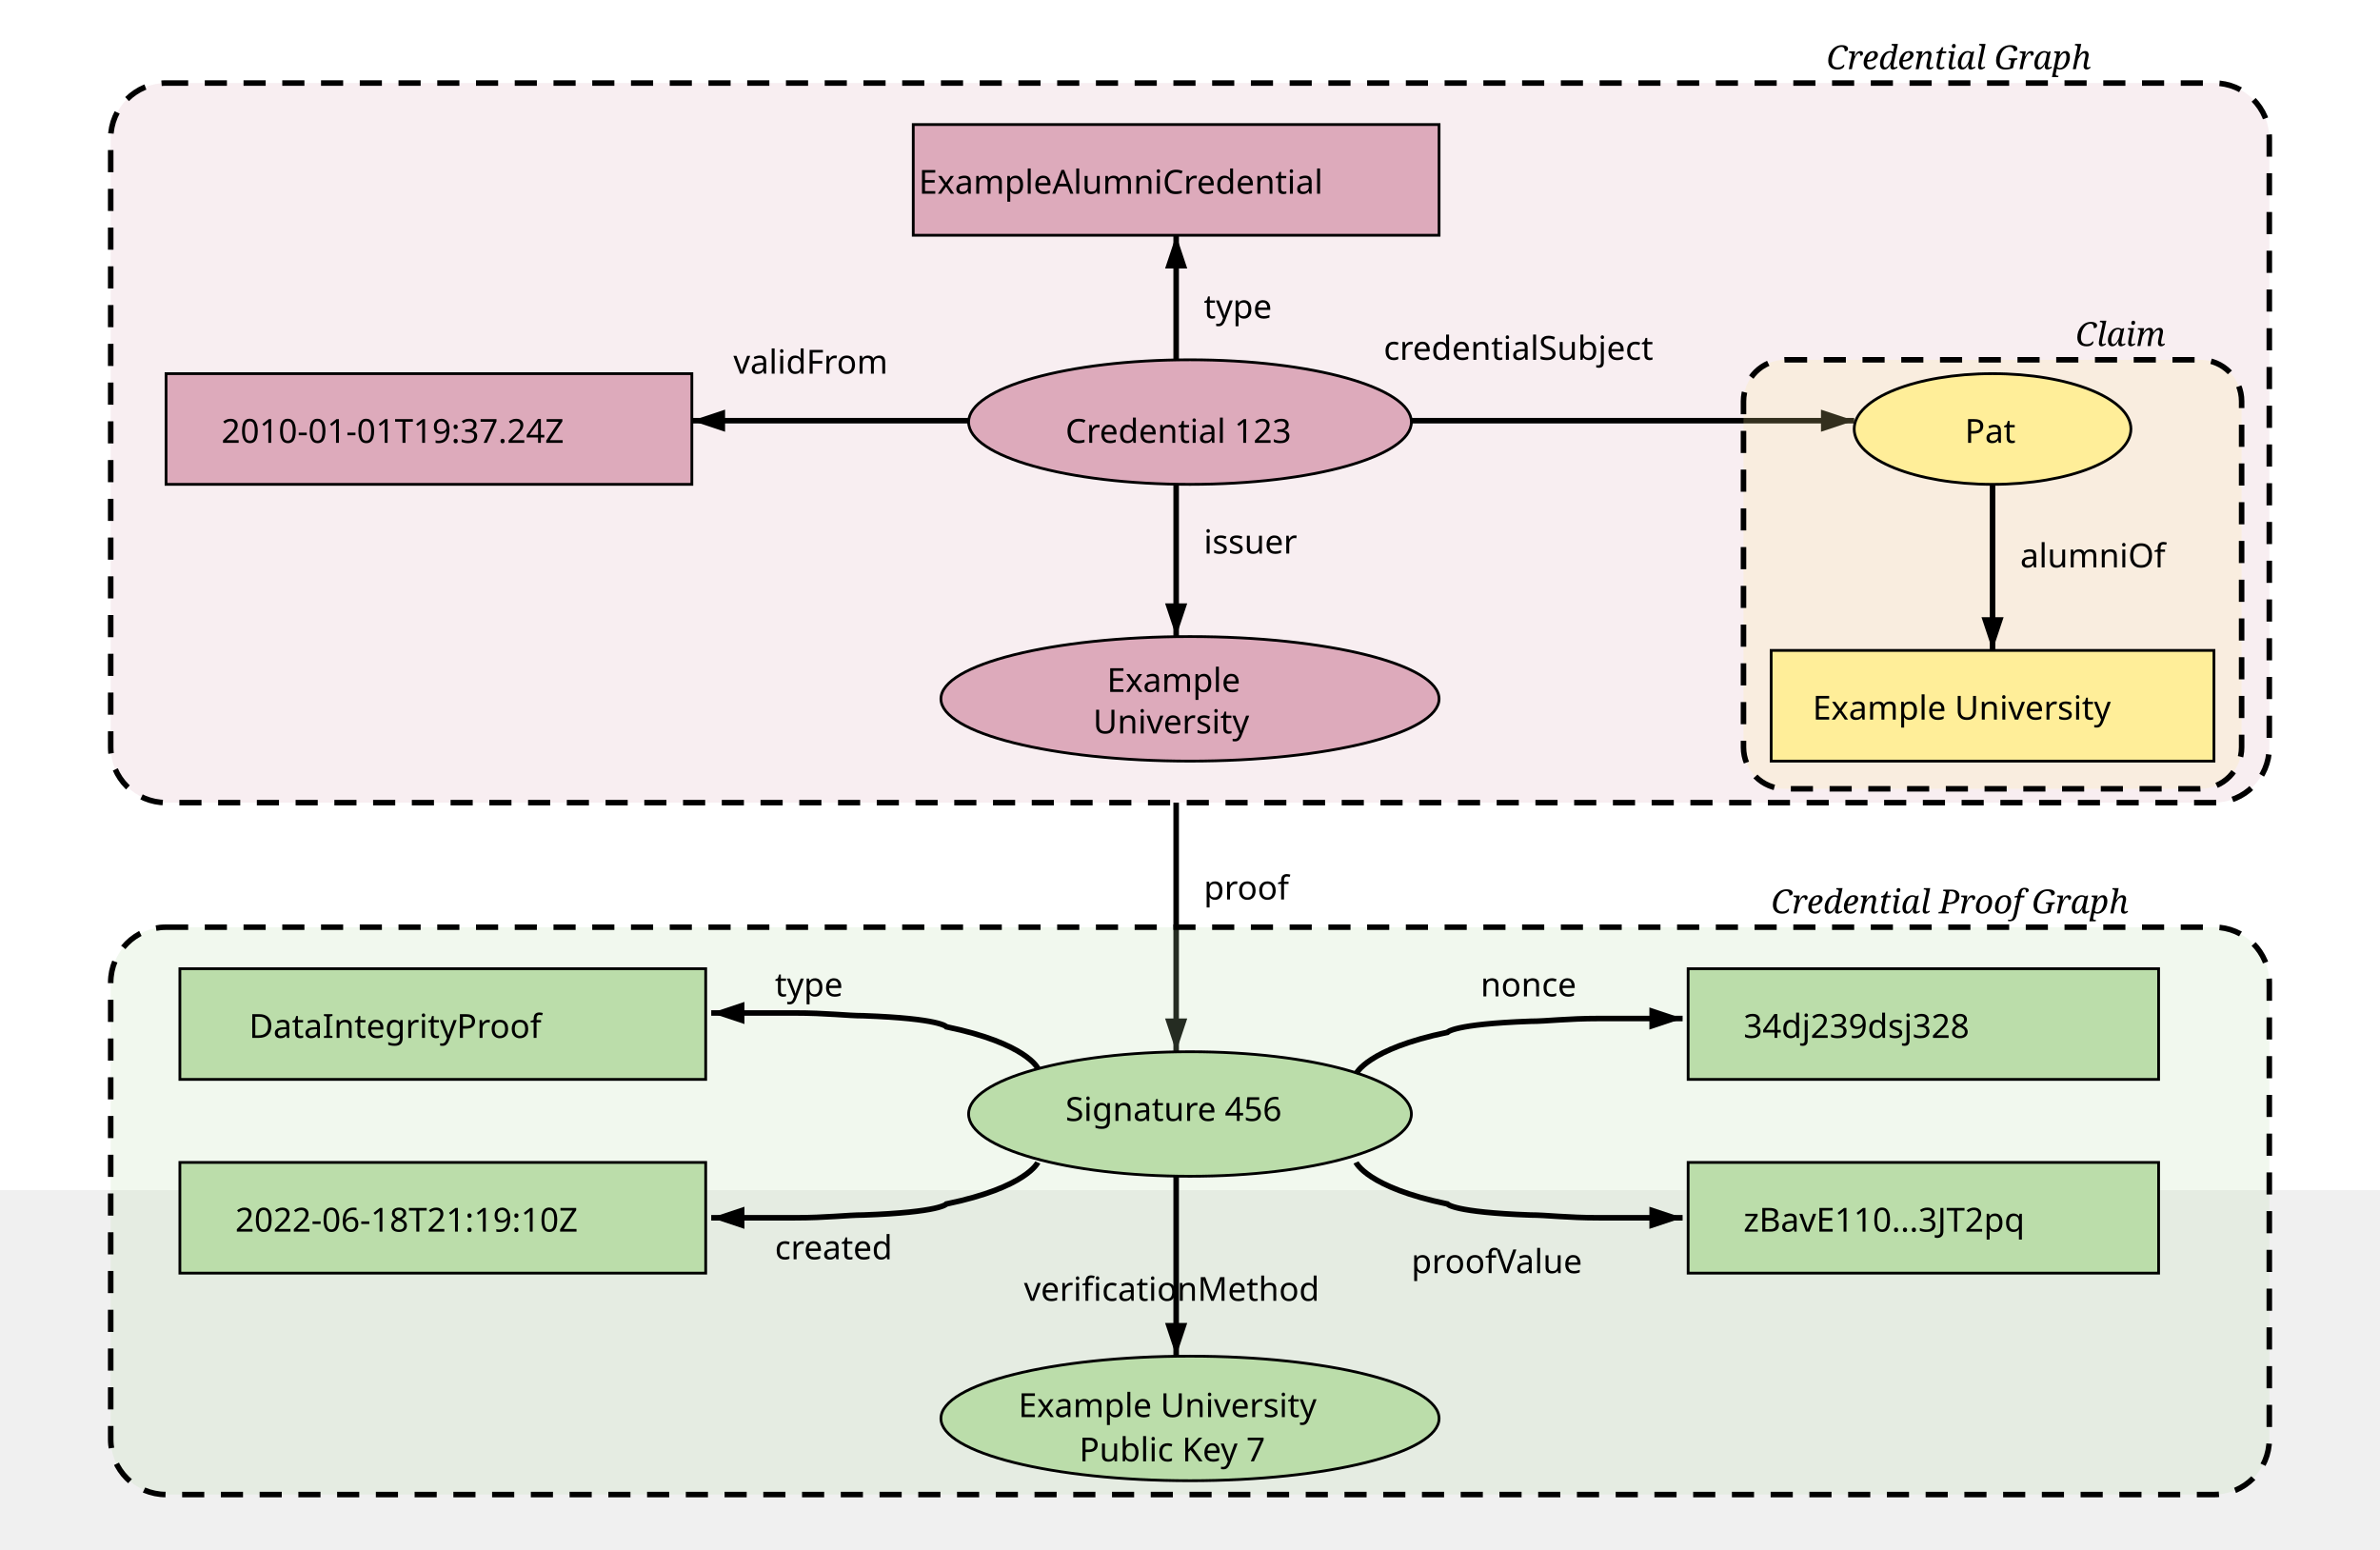
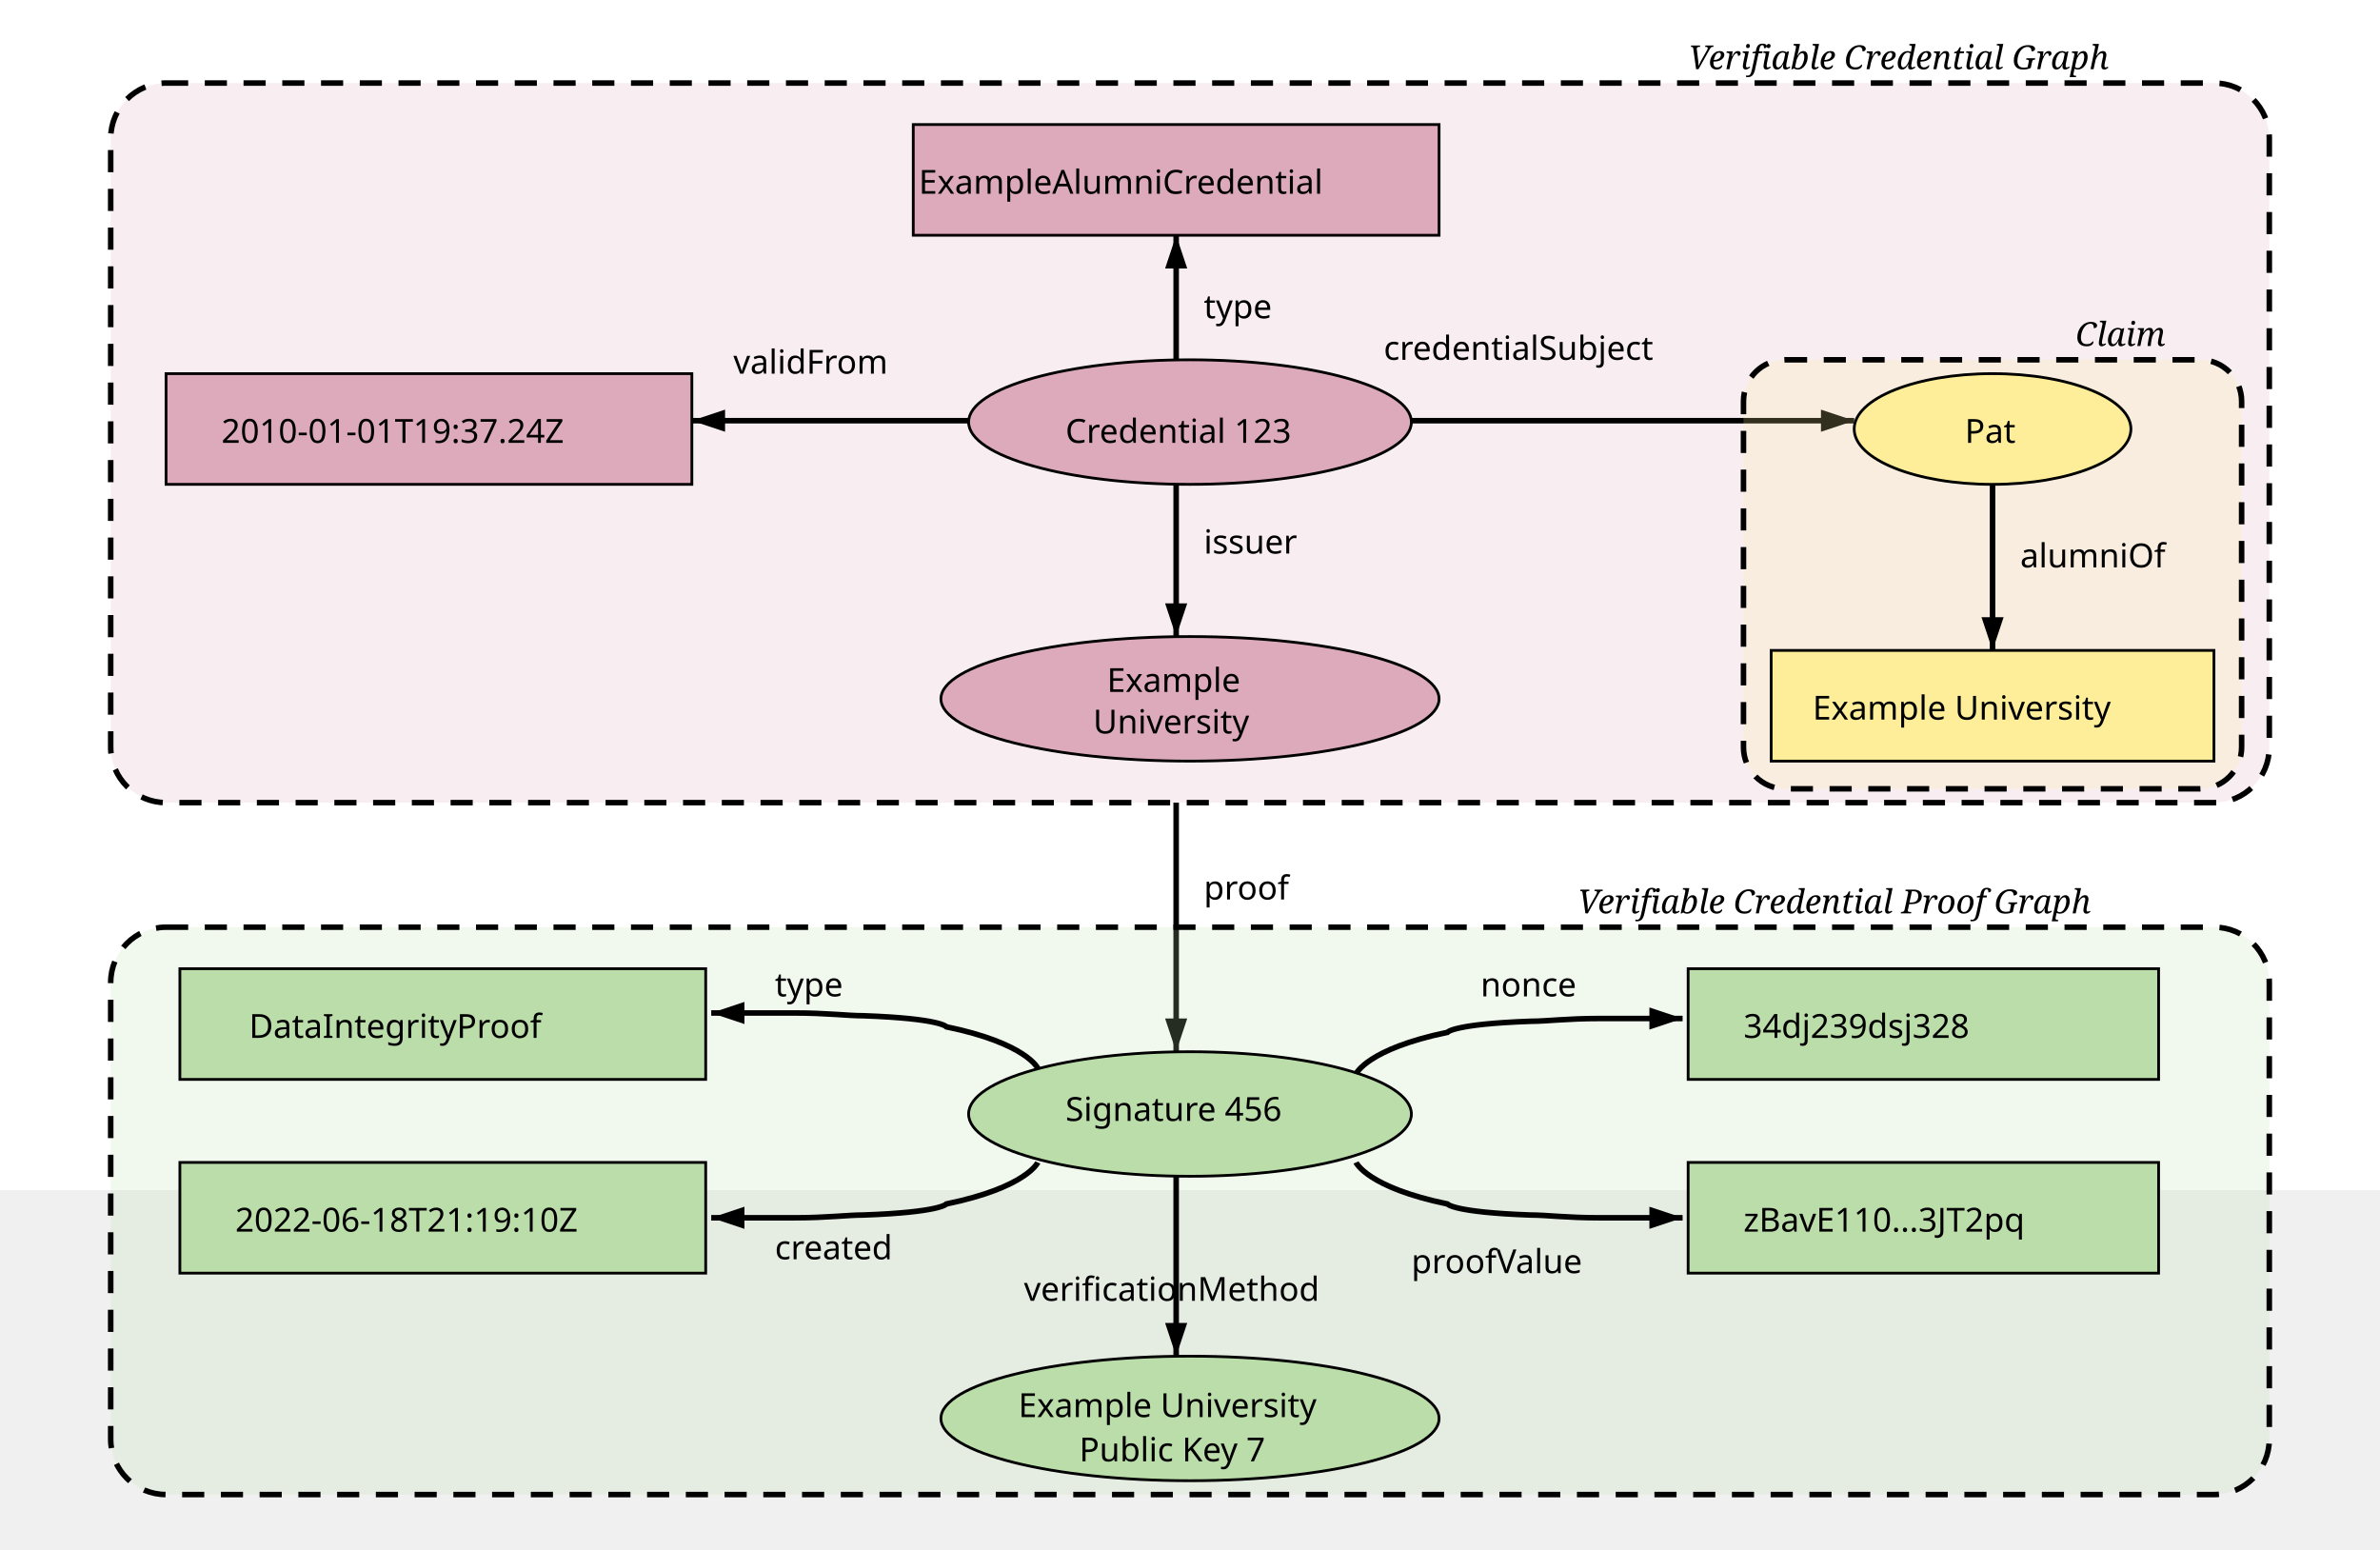
<svg xmlns="http://www.w3.org/2000/svg" version="1.1" viewBox="0 130 860 560" fill="none">
  <defs>
    <style>
      rect { stroke-width: 1 ; stroke: #000}
		  .graph { stroke-width: 2; stroke-dasharray: 8,6; fill-opacity: 0.2}
			.graph-label {font-family: serif ; font-style: italic }
			line, .arcs { stroke: #000 ; stroke-width: 2; marker-end: url(#arrow) }
  		text { fill: #000; font-size: 12 ; font-family: sans-serif }
			.credential &gt; rect { fill: #dab}
			.credential-proof &gt; rect { fill: #bda}
			.claim &gt; rect { fill: #fe9}
		  #background {stroke: none; fill: #fff; width:100%;height:100%}
  	</style>
    <marker id="arrow" viewBox="0 0 6 4" refX="6" refY="2" fill="#000" markerWidth="6" markerHeight="4" orient="auto">
      <path d="M0 0v4l6 -2z" />
    </marker>
  </defs>
  <rect id="background" />
  <g>
    <g class="credential">
-       <text class="graph-label" x="660" y="155">Credential Graph</text>
+       <text class="graph-label" x="610" y="155">Verifiable Credential Graph</text>
      <rect x="40" y="160" rx="20" width="780" height="260" class="graph" />
      <rect x="350" y="260" rx="80" width="160" ry="25" height="45" />
      <text x="385" y="290">Credential 123</text>
      <line x1="350" y1="282" x2="250" y2="282" />
      <text x="265" y="265">validFrom</text>
      <rect x="60" y="265" width="190" height="40" />
      <text x="80" y="290">2010-01-01T19:37.24Z</text>
      <line x1="425" y1="260" x2="425" y2="215" />
      <text x="435" y="245">type</text>
      <rect x="330" y="175" width="190" height="40" />
      <text x="332" y="200">ExampleAlumniCredential</text>
      <line x1="510" y1="282" x2="670" y2="282" />
      <text x="500" y="260">credentialSubject</text>
      <g class="claim">
        <rect x="630" y="260" width="180" height="155" class="graph" rx="15" />
        <text x="750" y="255" class="graph-label">Claim</text>
        <rect x="670" y="265" width="100" height="40" rx="50" ry="20" />
        <text x="710" y="290">Pat</text>
        <line x1="720" y1="305" x2="720" y2="365" />
        <text x="730" y="335">alumniOf</text>
        <rect x="640" y="365" width="160" height="40" />
        <text x="655" y="390" fill="#000">Example University</text>
      </g>
      <line x1="425" y1="305" x2="425" y2="360" />
      <text x="435" y="330">issuer</text>
      <rect x="340" y="360" rx="90" width="180" ry="25" height="45" />
      <text x="400" y="380">Example
						<tspan x="395" dy="15">University</tspan>
      </text>
    </g>
    <line x1="425" y1="420" x2="425" y2="510" />
    <text x="435" y="455">proof</text>
    <g class="credential-proof">
-       <text class="graph-label" x="640" y="460">Credential Proof Graph</text>
+       <text class="graph-label" x="570" y="460">Verifiable Credential Proof Graph</text>
      <rect x="40" y="465" rx="20" width="780" height="205" class="graph" />
      <rect x="350" y="510" width="160" height="45" rx="80" ry="25" />
      <text x="385" y="535">Signature 456</text>
      <path class="arcs" d="m375 516c0 0 -4 -9 -33 -15c0 0 -2 -3 -30 -4c-6 0 -13 -1 -25 -1h-30" />
      <text x="280" y="490">type</text>
      <rect x="65" y="480" height="40" width="190" />
      <text x="90" y="505">DataIntegrityProof</text>
      <path class="arcs" d="m375 550c0 0 -4 9 -33 15c0 0 -2 3 -30 4c-6 0 -13 1 -25 1h-30" />
      <text x="280" y="585">created</text>
      <rect x="65" y="550" width="190" height="40" />
      <text x="85" y="575">2022-06-18T21:19:10Z</text>
      <path class="arcs" d="m490 518c0 0 4 -9 33 -15c0 0 2 -3 30 -4c6 0 13 -1 25 -1h30" />
      <text x="535" y="490">nonce</text>
      <rect x="610" y="480" width="170" height="40" />
      <text x="630" y="505">34dj239dsj328</text>
      <path class="arcs" d="m490 550c0 0 4 9 33 15c0 0 2 3 30 4c6 0 13 1 25 1h30" />
      <text x="510" y="590">proofValue</text>
      <rect x="610" y="550" width="170" height="40" />
      <text x="630" y="575">zBavE110...3JT2pq</text>
      <line x1="425" y1="555" x2="425" y2="620" />
      <text x="370" y="600">verificationMethod</text>
      <rect x="340" y="620" rx="90" width="180" ry="25" height="45" />
      <text x="368" y="642">Example University
			    <tspan x="390" dy="16">Public Key 7</tspan>
      </text>
    </g>
  </g>
</svg>
